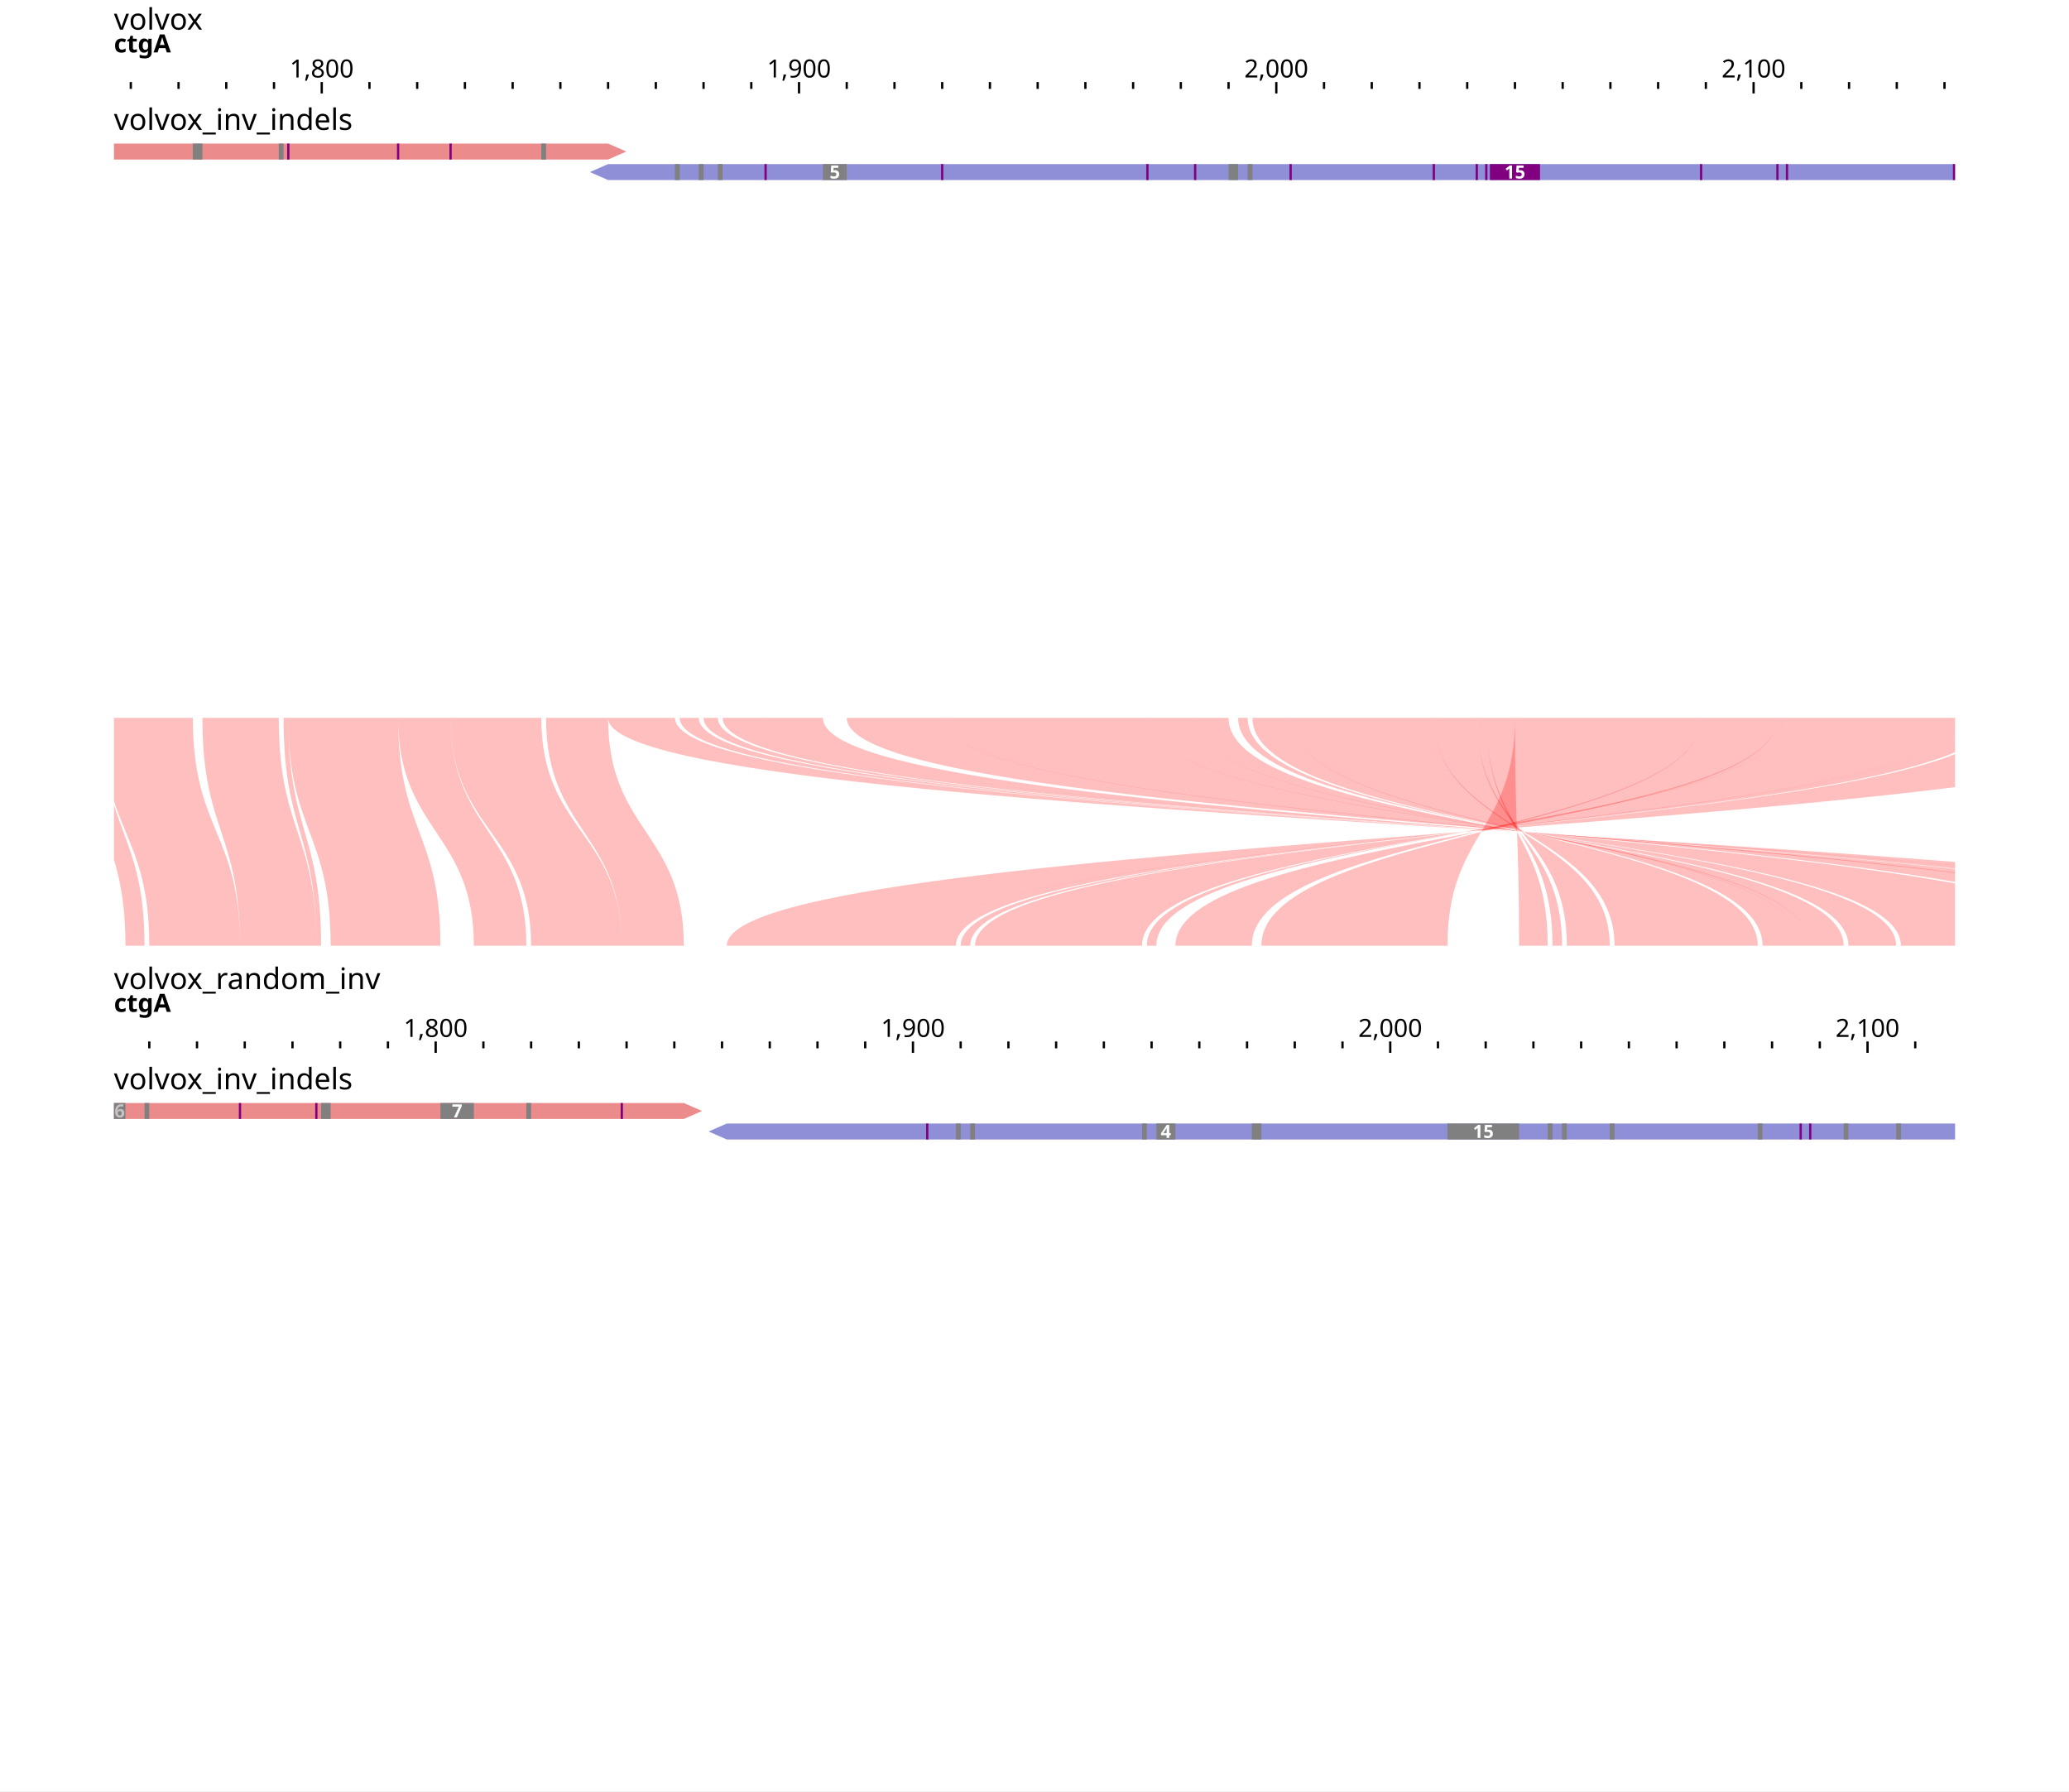
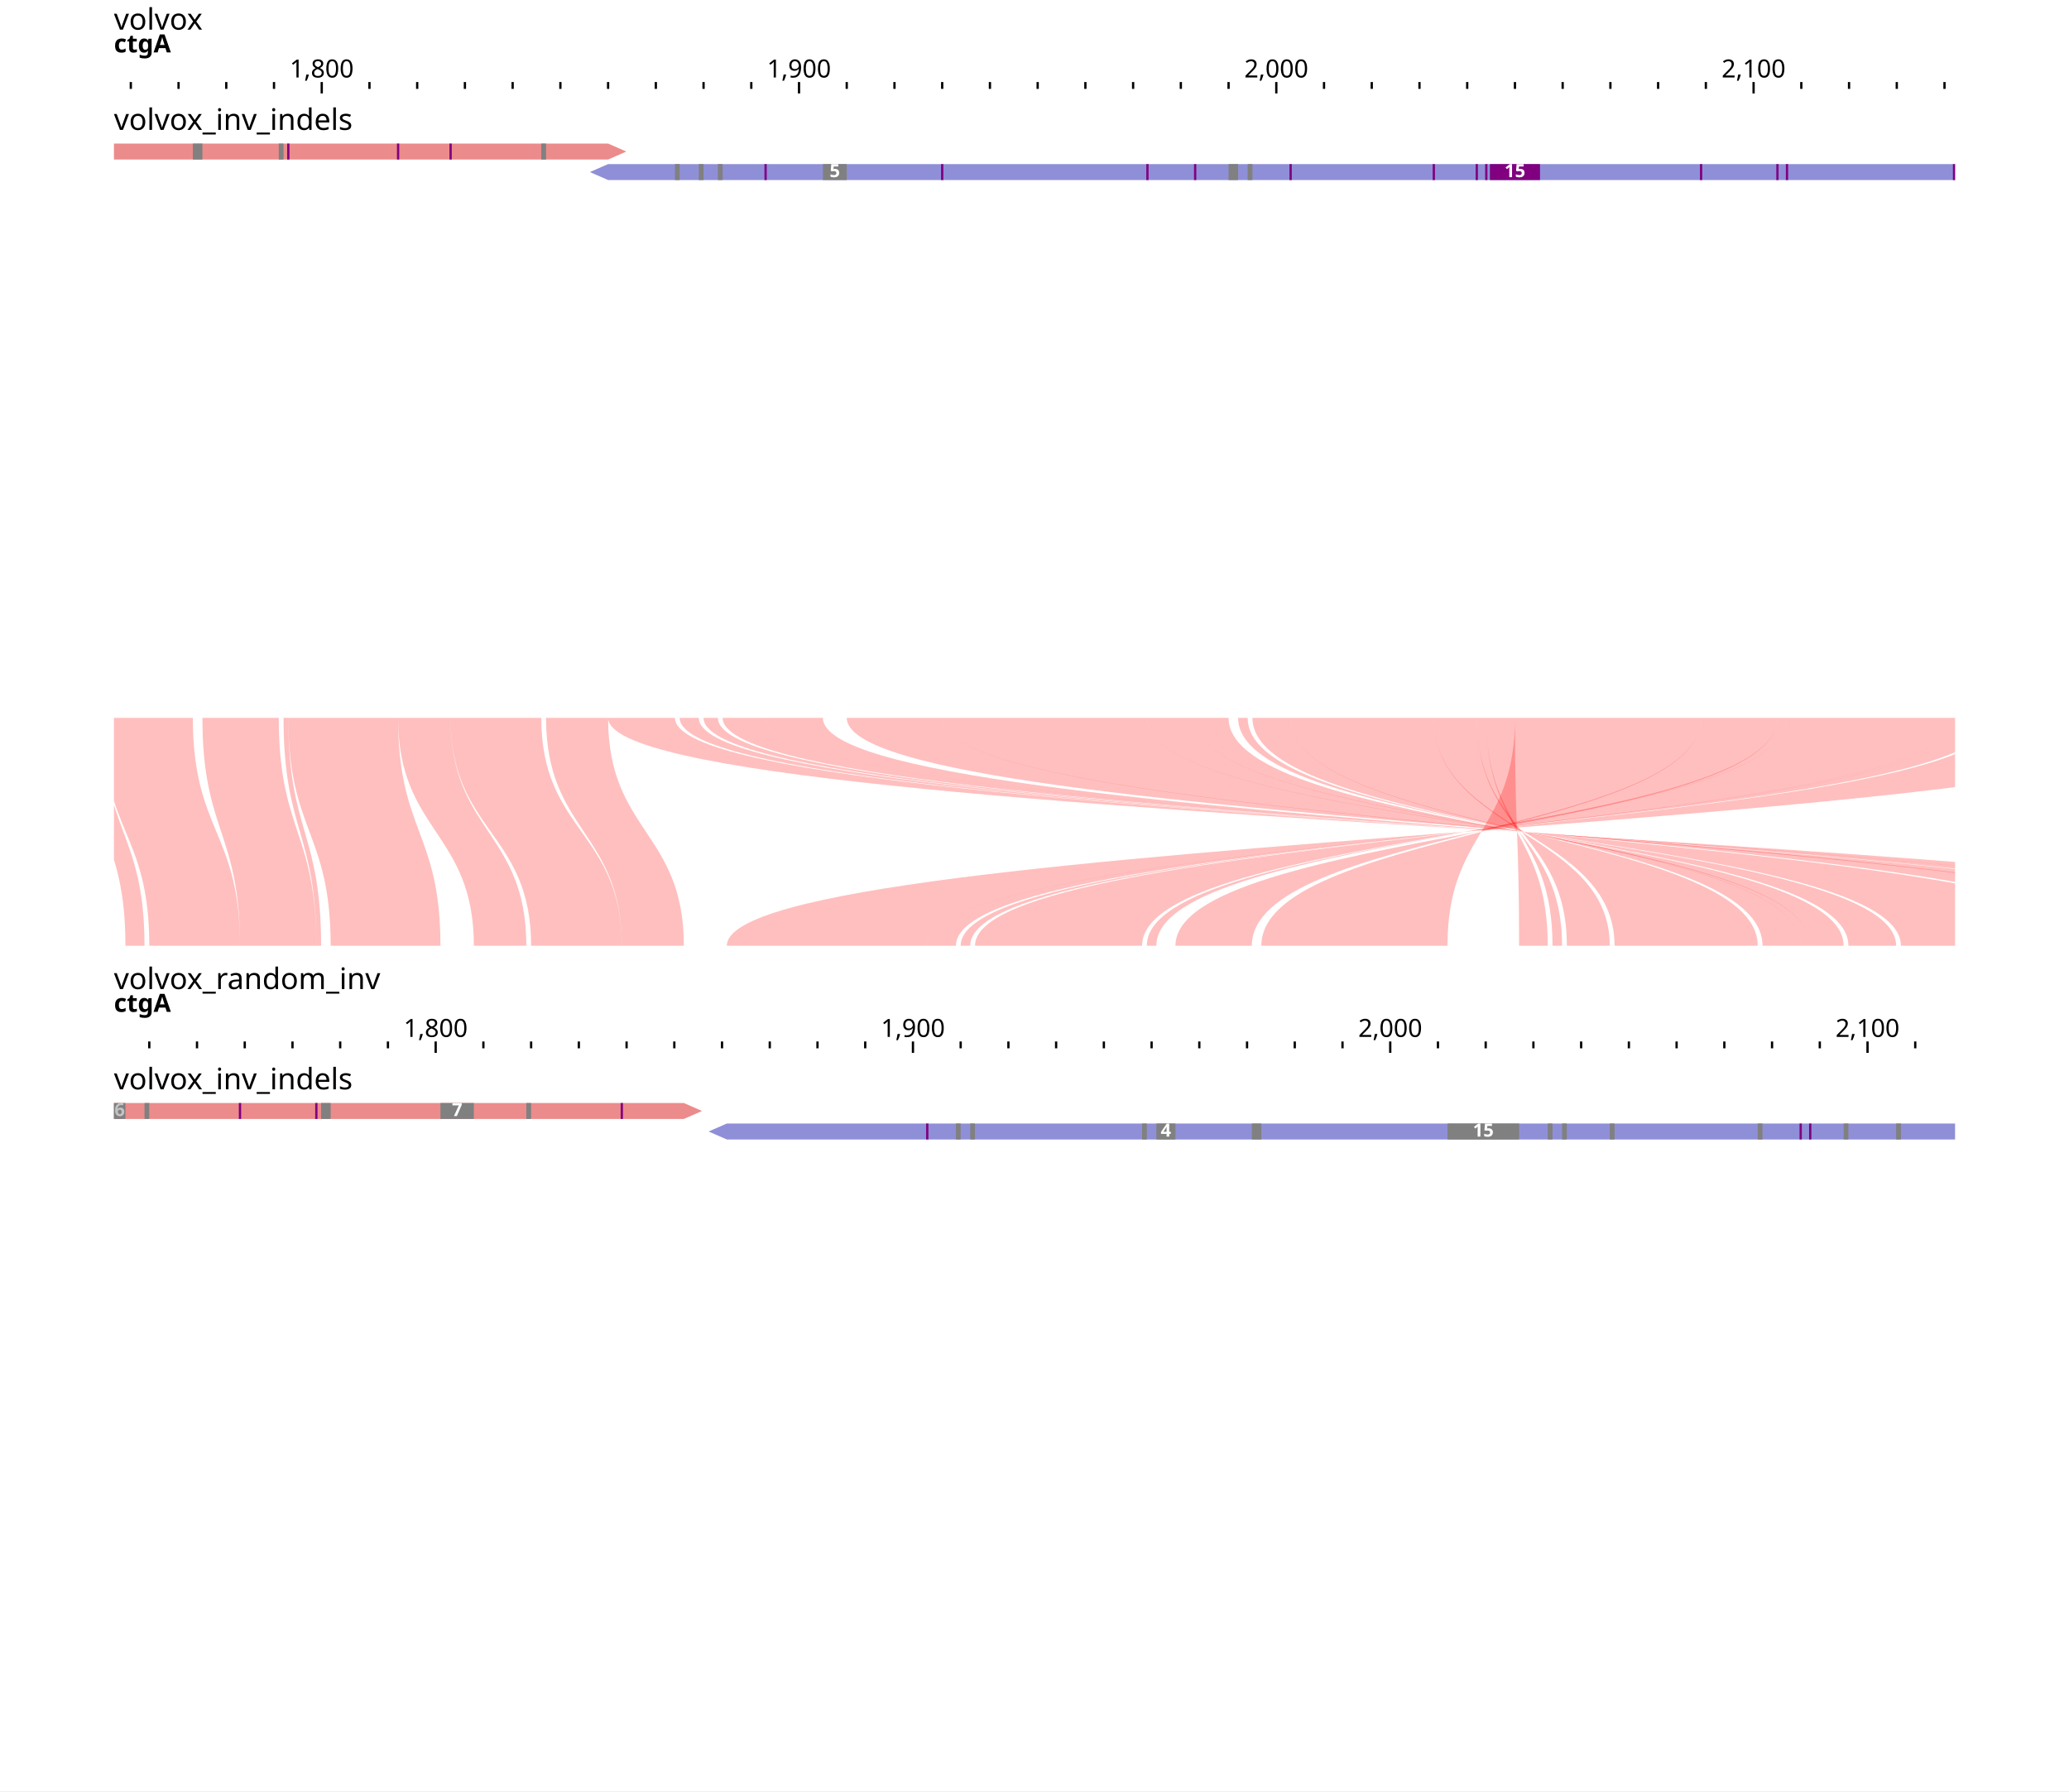
<svg xmlns="http://www.w3.org/2000/svg" width="908" height="786" viewBox="0 0 908 786" font-family="sans-serif">
  <rect width="908" height="786" fill="#ffffff" />
  <g transform="translate(0 0)">
    <g transform="translate(50 13)">
      <g transform="translate(0)">
        <text x="0" y="0" font-size="13" fill="#000000">volvox</text>
        <defs>
          <clipPath id="ruler-clip-0-0">
            <rect x="0" y="0" width="808" height="30" />
          </clipPath>
        </defs>
        <g clip-path="url(#ruler-clip-0-0)">
          <path d="M-327.73 23V28M-118.27 23V28M91.2 23V28M300.66 23V28M510.12 23V28M719.58 23V28M929.04 23V28M-474.35 23V26M-453.4 23V26M-432.46 23V26M-411.51 23V26M-390.56 23V26M-369.62 23V26M-348.67 23V26M-306.78 23V26M-285.83 23V26M-264.89 23V26M-243.94 23V26M-223 23V26M-202.05 23V26M-181.1 23V26M-160.16 23V26M-139.21 23V26M-97.32 23V26M-76.37 23V26M-55.43 23V26M-34.48 23V26M-13.54 23V26M7.41 23V26M28.36 23V26M49.3 23V26M70.25 23V26M112.14 23V26M133.09 23V26M154.03 23V26M174.98 23V26M195.93 23V26M216.87 23V26M237.82 23V26M258.76 23V26M279.71 23V26M321.6 23V26M342.55 23V26M363.49 23V26M384.44 23V26M405.39 23V26M426.33 23V26M447.28 23V26M468.22 23V26M489.17 23V26M531.06 23V26M552.01 23V26M572.95 23V26M593.9 23V26M614.85 23V26M635.79 23V26M656.74 23V26M677.68 23V26M698.63 23V26M740.52 23V26M761.47 23V26M782.42 23V26M803.36 23V26M824.31 23V26M845.25 23V26M866.2 23V26M887.15 23V26M908.09 23V26M949.98 23V26M970.93 23V26M991.88 23V26M1012.82 23V26M1033.77 23V26M1054.71 23V26M1075.66 23V26M1096.61 23V26M1117.55 23V26" stroke-width="1" stroke="#000000" fill="none" />
          <text x="91.2" y="21" text-anchor="middle" font-size="11" fill="#000000">1,800</text>
          <text x="300.66" y="21" text-anchor="middle" font-size="11" fill="#000000">1,900</text>
          <text x="510.12" y="21" text-anchor="middle" font-size="11" fill="#000000">2,000</text>
          <text x="719.58" y="21" text-anchor="middle" font-size="11" fill="#000000">2,100</text>
-           <g transform="translate(0 0)">
-             <defs>
-               <clipPath id="reflabel-0-0-volvox:ctgA:1528:1910:0">
-                 <rect x="0" y="0" width="1122.84" height="13" />
-               </clipPath>
-             </defs>
-             <g clip-path="url(#reflabel-0-0-volvox:ctgA:1528:1910:0)">
-               <text x="0" y="10" font-size="11" font-weight="bold" fill="#000000">ctgA</text>
-             </g>
-           </g>
+           <text x="0" y="10" font-size="11" font-weight="bold" fill="#000000">ctgA</text>
        </g>
      </g>
      <g transform="translate(0 30)">
        <g transform="translate(0 0)">
          <defs>
            <clipPath id="track-clip-0-0-volvox_inv_indels">
              <rect x="-50" y="20" width="858" height="250" />
            </clipPath>
          </defs>
          <g clip-path="url(#track-clip-0-0-volvox_inv_indels)">
            <g transform="translate(0 20)">
              <defs>
                <clipPath id="display-clip-0-0-0-0">
                  <rect x="0" y="0" width="808" height="250" />
                </clipPath>
              </defs>
              <g clip-path="url(#display-clip-0-0-0-0)">
                <g>
                  <clipPath id="svgcanvas-clip-0">
                    <path d="M0,0h808v250h-808Z" />
                  </clipPath>
                  <g clip-path="url(#svgcanvas-clip-0)">
                    <clipPath id="svgcanvas-clip-1">
                      <path d="M0,0h808v18h-808Z" />
                    </clipPath>
                    <g clip-path="url(#svgcanvas-clip-1)">
                      <path d="M956.27,0L30251.42,0L30259.42,3.5L30251.42,7L956.27,7Z" fill="rgb(236,139,139)" stroke="none" />
                      <path d="M-3677,0L216.87,0L224.87,3.5L216.87,7L-3677,7Z" fill="rgb(236,139,139)" stroke="none" />
                      <path d="M914.38,9L216.87,9L208.87,12.5L216.87,16L914.38,16Z" fill="rgb(143,143,216)" stroke="none" />
                      <rect x="1090.32" y="0" width="2.09" height="7" fill="rgb(128,128,128)" />
                      <rect x="1153.16" y="0" width="4.19" height="7" fill="rgb(128,128,128)" />
                      <rect x="-340.29" y="0" width="2.09" height="7" fill="rgb(128,128,128)" />
                      <rect x="-329.82" y="0" width="2.09" height="7" fill="rgb(128,128,128)" />
                      <rect x="-292.12" y="0" width="2.09" height="7" fill="rgb(128,128,128)" />
                      <rect x="-248.13" y="0" width="2.09" height="7" fill="rgb(128,128,128)" />
                      <rect x="-220.9" y="0" width="10.47" height="7" fill="rgb(128,128,128)" />
                      <rect x="-189.48" y="0" width="2.09" height="7" fill="rgb(128,128,128)" />
                      <rect x="-183.2" y="0" width="2.09" height="7" fill="rgb(128,128,128)" />
                      <rect x="-118.27" y="0" width="2.09" height="7" fill="rgb(128,128,128)" />
                      <rect x="34.64" y="0" width="4.19" height="7" fill="rgb(128,128,128)" />
                      <rect x="72.34" y="0" width="2.09" height="7" fill="rgb(128,128,128)" />
                      <rect x="187.55" y="0" width="2.09" height="7" fill="rgb(128,128,128)" />
                      <rect x="246.2" y="9" width="2.09" height="7" fill="rgb(128,128,128)" />
                      <rect x="256.67" y="9" width="2.09" height="7" fill="rgb(128,128,128)" />
                      <rect x="265.05" y="9" width="2.09" height="7" fill="rgb(128,128,128)" />
                      <rect x="311.13" y="9" width="10.47" height="7" fill="rgb(128,128,128)" />
                      <rect x="489.17" y="9" width="4.19" height="7" fill="rgb(128,128,128)" />
                      <rect x="497.55" y="9" width="2.09" height="7" fill="rgb(128,128,128)" />
                      <rect x="824.31" y="9" width="2.09" height="7" fill="rgb(128,128,128)" />
                      <rect x="-259.1" y="0" width="1" height="7" fill="rgb(128,0,128)" />
                      <rect x="-238.16" y="0" width="1" height="7" fill="rgb(128,0,128)" />
                      <rect x="-227.68" y="0" width="1" height="7" fill="rgb(128,0,128)" />
                      <rect x="-164.85" y="0" width="1" height="7" fill="rgb(128,0,128)" />
                      <rect x="-137.62" y="0" width="1" height="7" fill="rgb(128,0,128)" />
                      <rect x="-108.29" y="0" width="1" height="7" fill="rgb(128,0,128)" />
                      <rect x="-14.04" y="0" width="1" height="7" fill="rgb(128,0,128)" />
                      <rect x="-5.66" y="0" width="1" height="7" fill="rgb(128,0,128)" />
                      <rect x="76.03" y="0" width="1" height="7" fill="rgb(128,0,128)" />
                      <rect x="124.21" y="0" width="1" height="7" fill="rgb(128,0,128)" />
                      <rect x="147.25" y="0" width="1" height="7" fill="rgb(128,0,128)" />
                      <rect x="285.49" y="9" width="1" height="7" fill="rgb(128,0,128)" />
                      <rect x="362.99" y="9" width="1" height="7" fill="rgb(128,0,128)" />
                      <rect x="453.06" y="9" width="1" height="7" fill="rgb(128,0,128)" />
                      <rect x="474.01" y="9" width="1" height="7" fill="rgb(128,0,128)" />
                      <rect x="515.9" y="9" width="1" height="7" fill="rgb(128,0,128)" />
                      <rect x="578.74" y="9" width="1" height="7" fill="rgb(128,0,128)" />
                      <rect x="597.59" y="9" width="1" height="7" fill="rgb(128,0,128)" />
                      <rect x="601.78" y="9" width="1" height="7" fill="rgb(128,0,128)" />
                      <rect x="603.85" y="9" width="22" height="7" fill="rgb(128,0,128)" />
                      <rect x="696.04" y="9" width="1" height="7" fill="rgb(128,0,128)" />
                      <rect x="729.55" y="9" width="1" height="7" fill="rgb(128,0,128)" />
                      <rect x="733.74" y="9" width="1" height="7" fill="rgb(128,0,128)" />
                      <rect x="807.05" y="9" width="1" height="7" fill="rgb(128,0,128)" />
                      <rect x="811.24" y="9" width="1" height="7" fill="rgb(128,0,128)" />
                      <rect x="976.71" y="0" width="1" height="7" fill="rgb(128,0,128)" />
                      <rect x="985.09" y="0" width="1" height="7" fill="rgb(128,0,128)" />
                      <rect x="1029.08" y="0" width="1" height="7" fill="rgb(128,0,128)" />
                      <rect x="1050.02" y="0" width="1" height="7" fill="rgb(128,0,128)" />
                      <rect x="1079.35" y="0" width="1" height="7" fill="rgb(128,0,128)" />
                      <rect x="1175.7" y="0" width="1" height="7" fill="rgb(128,0,128)" />
                      <rect x="1207.12" y="0" width="1" height="7" fill="rgb(128,0,128)" />
                    </g>
                  </g>
-                   <text x="316.37" y="12.5" fill="#fff" font-size="8" font-weight="bold" text-anchor="middle" dominant-baseline="middle">5</text>
-                   <text x="614.85" y="12.5" fill="#fff" font-size="8" font-weight="bold" text-anchor="middle" dominant-baseline="middle">15</text>
+                   <text x="316.37" y="14.74" fill="#fff" font-size="8" font-weight="bold" text-anchor="middle">5</text>
+                   <text x="614.85" y="14.74" fill="#fff" font-size="8" font-weight="bold" text-anchor="middle">15</text>
                </g>
              </g>
            </g>
          </g>
          <text x="0" y="14" font-size="13" fill="#000000">volvox_inv_indels</text>
        </g>
      </g>
      <g transform="translate(0 30)">
        <defs>
          <clipPath id="highlight-clip-0-0">
            <rect x="0" y="0" width="808" height="272" />
          </clipPath>
        </defs>
        <g clip-path="url(#highlight-clip-0-0)" />
      </g>
    </g>
  </g>
  <g transform="translate(0 315)">
    <g transform="translate(50 0)">
      <defs>
        <clipPath id="synclip-0-0">
          <rect x="0" y="0" width="808" height="100" />
        </clipPath>
      </defs>
      <g clip-path="url(#synclip-0-0)">
        <rect width="808" height="100" fill="#fff" />
        <g>
          <g>
            <path d="M-13.54,0C-13.54,50 5.05,50 5.05,100L13.42,100C13.42,50 -5.16,50 -5.16,0Z" fill="rgb(255,0,0)" fill-opacity="0.25" stroke="none" />
            <path d="M-5.16,0C-5.16,50 15.52,50 15.52,100L55.32,100C55.32,50 34.64,50 34.64,0Z" fill="rgb(255,0,0)" fill-opacity="0.25" stroke="none" />
            <path d="M38.83,0C38.83,50 55.32,50 55.32,100L88.83,100C88.83,50 72.34,50 72.34,0Z" fill="rgb(255,0,0)" fill-opacity="0.25" stroke="none" />
            <path d="M74.44,0C74.44,50 88.83,50 88.83,100L90.92,100C90.92,50 76.53,50 76.53,0Z" fill="rgb(255,0,0)" fill-opacity="0.25" stroke="none" />
            <path d="M76.53,0C76.53,50 95.11,50 95.11,100L143.29,100C143.29,50 124.71,50 124.71,0Z" fill="rgb(255,0,0)" fill-opacity="0.25" stroke="none" />
            <path d="M124.71,0C124.71,50 157.95,50 157.95,100L180.99,100C180.99,50 147.75,50 147.75,0Z" fill="rgb(255,0,0)" fill-opacity="0.25" stroke="none" />
            <path d="M147.75,0C147.75,50 183.09,50 183.09,100L222.88,100C222.88,50 187.55,50 187.55,0Z" fill="rgb(255,0,0)" fill-opacity="0.25" stroke="none" />
            <path d="M189.64,0C189.64,50 222.88,50 222.88,100L250.11,100C250.11,50 216.87,50 216.87,0Z" fill="rgb(255,0,0)" fill-opacity="0.25" stroke="none" />
            <path d="M216.87,0C216.87,50 1010.46,50 1010.46,100L981.13,100C981.13,50 246.2,50 246.2,0Z" fill="rgb(255,0,0)" fill-opacity="0.25" stroke="none" />
            <path d="M248.29,0C248.29,50 981.13,50 981.13,100L972.75,100C972.75,50 256.67,50 256.67,0Z" fill="rgb(255,0,0)" fill-opacity="0.25" stroke="none" />
            <path d="M258.76,0C258.76,50 972.75,50 972.75,100L966.47,100C966.47,50 265.05,50 265.05,0Z" fill="rgb(255,0,0)" fill-opacity="0.25" stroke="none" />
            <path d="M267.14,0C267.14,50 966.47,50 966.47,100L947.62,100C947.62,50 285.99,50 285.99,0Z" fill="rgb(255,0,0)" fill-opacity="0.25" stroke="none" />
            <path d="M285.99,0C285.99,50 945.52,50 945.52,100L920.39,100C920.39,50 311.13,50 311.13,0Z" fill="rgb(255,0,0)" fill-opacity="0.25" stroke="none" />
            <path d="M321.6,0C321.6,50 920.39,50 920.39,100L878.5,100C878.5,50 363.49,50 363.49,0Z" fill="rgb(255,0,0)" fill-opacity="0.25" stroke="none" />
            <path d="M363.49,0C363.49,50 874.31,50 874.31,100L784.24,100C784.24,50 453.56,50 453.56,0Z" fill="rgb(255,0,0)" fill-opacity="0.25" stroke="none" />
            <path d="M453.56,0C453.56,50 782.14,50 782.14,100L761.2,100C761.2,50 474.51,50 474.51,0Z" fill="rgb(255,0,0)" fill-opacity="0.25" stroke="none" />
            <path d="M474.51,0C474.51,50 759.1,50 759.1,100L744.44,100C744.44,50 489.17,50 489.17,0Z" fill="rgb(255,0,0)" fill-opacity="0.25" stroke="none" />
            <path d="M493.36,0C493.36,50 744.44,50 744.44,100L740.25,100C740.25,50 497.55,50 497.55,0Z" fill="rgb(255,0,0)" fill-opacity="0.25" stroke="none" />
            <path d="M499.64,0C499.64,50 740.25,50 740.25,100L723.5,100C723.5,50 516.4,50 516.4,0Z" fill="rgb(255,0,0)" fill-opacity="0.25" stroke="none" />
            <path d="M516.4,0C516.4,50 721.4,50 721.4,100L658.56,100C658.56,50 579.24,50 579.24,0Z" fill="rgb(255,0,0)" fill-opacity="0.25" stroke="none" />
            <path d="M579.24,0C579.24,50 656.47,50 656.47,100L637.62,100C637.62,50 598.09,50 598.09,0Z" fill="rgb(255,0,0)" fill-opacity="0.25" stroke="none" />
            <path d="M598.09,0C598.09,50 635.52,50 635.52,100L631.33,100C631.33,50 602.28,50 602.28,0Z" fill="rgb(255,0,0)" fill-opacity="0.25" stroke="none" />
            <path d="M602.28,0C602.28,50 629.24,50 629.24,100L616.67,100C616.67,50 614.85,50 614.85,0Z" fill="rgb(255,0,0)" fill-opacity="0.25" stroke="none" />
            <path d="M614.85,0C614.85,50 585.25,50 585.25,100L503.56,100C503.56,50 696.54,50 696.54,0Z" fill="rgb(255,0,0)" fill-opacity="0.25" stroke="none" />
            <path d="M696.54,0C696.54,50 499.37,50 499.37,100L465.86,100C465.86,50 730.05,50 730.05,0Z" fill="rgb(255,0,0)" fill-opacity="0.25" stroke="none" />
            <path d="M730.05,0C730.05,50 457.48,50 457.48,100L453.29,100C453.29,50 734.24,50 734.24,0Z" fill="rgb(255,0,0)" fill-opacity="0.25" stroke="none" />
            <path d="M734.24,0C734.24,50 451.2,50 451.2,100L377.89,100C377.89,50 807.55,50 807.55,0Z" fill="rgb(255,0,0)" fill-opacity="0.25" stroke="none" />
            <path d="M807.55,0C807.55,50 375.79,50 375.79,100L371.6,100C371.6,50 811.74,50 811.74,0Z" fill="rgb(255,0,0)" fill-opacity="0.25" stroke="none" />
            <path d="M811.74,0C811.74,50 369.51,50 369.51,100L356.94,100C356.94,50 824.31,50 824.31,0Z" fill="rgb(255,0,0)" fill-opacity="0.25" stroke="none" />
            <path d="M826.4,0C826.4,50 356.94,50 356.94,100L268.97,100C268.97,50 914.38,50 914.38,0Z" fill="rgb(255,0,0)" fill-opacity="0.25" stroke="none" />
          </g>
        </g>
      </g>
    </g>
  </g>
  <g transform="translate(0 415)">
    <g transform="translate(50 19)">
      <g transform="translate(0)">
        <text x="0" y="0" font-size="13" fill="#000000">volvox_random_inv</text>
        <defs>
          <clipPath id="ruler-clip-0-1">
            <rect x="0" y="0" width="808" height="30" />
          </clipPath>
        </defs>
        <g clip-path="url(#ruler-clip-0-1)">
          <path d="M-277.73 23V28M-68.27 23V28M141.2 23V28M350.66 23V28M560.12 23V28M769.58 23V28M979.04 23V28M-424.35 23V26M-403.4 23V26M-382.46 23V26M-361.51 23V26M-340.56 23V26M-319.62 23V26M-298.67 23V26M-256.78 23V26M-235.83 23V26M-214.89 23V26M-193.94 23V26M-173 23V26M-152.05 23V26M-131.1 23V26M-110.16 23V26M-89.21 23V26M-47.32 23V26M-26.37 23V26M-5.43 23V26M15.52 23V26M36.46 23V26M57.41 23V26M78.36 23V26M99.3 23V26M120.25 23V26M162.14 23V26M183.09 23V26M204.03 23V26M224.98 23V26M245.93 23V26M266.87 23V26M287.82 23V26M308.76 23V26M329.71 23V26M371.6 23V26M392.55 23V26M413.49 23V26M434.44 23V26M455.39 23V26M476.33 23V26M497.28 23V26M518.22 23V26M539.17 23V26M581.06 23V26M602.01 23V26M622.95 23V26M643.9 23V26M664.85 23V26M685.79 23V26M706.74 23V26M727.68 23V26M748.63 23V26M790.52 23V26M811.47 23V26M832.42 23V26M853.36 23V26M874.31 23V26M895.25 23V26M916.2 23V26M937.15 23V26M958.09 23V26M999.98 23V26M1020.93 23V26M1041.88 23V26M1062.82 23V26M1083.77 23V26M1104.71 23V26M1125.66 23V26M1146.61 23V26M1167.55 23V26" stroke-width="1" stroke="#000000" fill="none" />
          <text x="141.2" y="21" text-anchor="middle" font-size="11" fill="#000000">1,800</text>
          <text x="350.66" y="21" text-anchor="middle" font-size="11" fill="#000000">1,900</text>
          <text x="560.12" y="21" text-anchor="middle" font-size="11" fill="#000000">2,000</text>
          <text x="769.58" y="21" text-anchor="middle" font-size="11" fill="#000000">2,100</text>
-           <g transform="translate(0 0)">
-             <defs>
-               <clipPath id="reflabel-0-1-volvox_random_inv:ctgA:1528:1910:0">
-                 <rect x="0" y="0" width="1172.84" height="13" />
-               </clipPath>
-             </defs>
-             <g clip-path="url(#reflabel-0-1-volvox_random_inv:ctgA:1528:1910:0)">
-               <text x="0" y="10" font-size="11" font-weight="bold" fill="#000000">ctgA</text>
-             </g>
-           </g>
+           <text x="0" y="10" font-size="11" font-weight="bold" fill="#000000">ctgA</text>
        </g>
      </g>
      <g transform="translate(0 30)">
        <g transform="translate(0 0)">
          <defs>
            <clipPath id="track-clip-0-1-volvox_inv_indels">
              <rect x="-50" y="20" width="858" height="250" />
            </clipPath>
          </defs>
          <g clip-path="url(#track-clip-0-1-volvox_inv_indels)">
            <g transform="translate(0 20)">
              <defs>
                <clipPath id="display-clip-0-1-0-0">
                  <rect x="0" y="0" width="808" height="250" />
                </clipPath>
              </defs>
              <g clip-path="url(#display-clip-0-1-0-0)">
                <g>
                  <clipPath id="svgcanvas-clip-2">
                    <path d="M0,0h808v250h-808Z" />
                  </clipPath>
                  <g clip-path="url(#svgcanvas-clip-2)">
                    <clipPath id="svgcanvas-clip-3">
                      <path d="M0,0h808v18h-808Z" />
                    </clipPath>
                    <g clip-path="url(#svgcanvas-clip-3)">
                      <path d="M1010.46,0L29729.59,0L29737.59,3.5L29729.59,7L1010.46,7Z" fill="rgb(236,139,139)" stroke="none" />
                      <path d="M-3620.72,0L250.11,0L258.11,3.5L250.11,7L-3620.72,7Z" fill="rgb(236,139,139)" stroke="none" />
                      <path d="M1010.46,9L268.97,9L260.97,12.5L268.97,16L1010.46,16Z" fill="rgb(143,143,216)" stroke="none" />
                      <rect x="1031.4" y="0" width="2.09" height="7" fill="rgb(128,128,128)" />
                      <rect x="1041.88" y="0" width="4.19" height="7" fill="rgb(128,128,128)" />
                      <rect x="1090.05" y="0" width="2.09" height="7" fill="rgb(128,128,128)" />
                      <rect x="1113.09" y="0" width="2.09" height="7" fill="rgb(128,128,128)" />
                      <rect x="1144.51" y="0" width="2.09" height="7" fill="rgb(128,128,128)" />
                      <rect x="-267.25" y="0" width="2.09" height="7" fill="rgb(128,128,128)" />
                      <rect x="-246.31" y="0" width="2.09" height="7" fill="rgb(128,128,128)" />
                      <rect x="-233.74" y="0" width="2.09" height="7" fill="rgb(128,128,128)" />
                      <rect x="-183.47" y="0" width="14.66" height="7" fill="rgb(128,128,128)" />
                      <rect x="-141.58" y="0" width="10.47" height="7" fill="rgb(128,128,128)" />
                      <rect x="-103.87" y="0" width="2.09" height="7" fill="rgb(128,128,128)" />
                      <rect x="-7.52" y="0" width="12.57" height="7" fill="rgb(128,128,128)" />
                      <rect x="13.42" y="0" width="2.09" height="7" fill="rgb(128,128,128)" />
                      <rect x="90.92" y="0" width="4.19" height="7" fill="rgb(128,128,128)" />
                      <rect x="143.29" y="0" width="14.66" height="7" fill="rgb(128,128,128)" />
                      <rect x="180.99" y="0" width="2.09" height="7" fill="rgb(128,128,128)" />
                      <rect x="369.51" y="9" width="2.09" height="7" fill="rgb(128,128,128)" />
                      <rect x="375.79" y="9" width="2.09" height="7" fill="rgb(128,128,128)" />
                      <rect x="451.2" y="9" width="2.09" height="7" fill="rgb(128,128,128)" />
                      <rect x="457.48" y="9" width="8.38" height="7" fill="rgb(128,128,128)" />
                      <rect x="499.37" y="9" width="4.19" height="7" fill="rgb(128,128,128)" />
                      <rect x="585.25" y="9" width="31.42" height="7" fill="rgb(128,128,128)" />
                      <rect x="629.24" y="9" width="2.09" height="7" fill="rgb(128,128,128)" />
                      <rect x="635.52" y="9" width="2.09" height="7" fill="rgb(128,128,128)" />
                      <rect x="656.47" y="9" width="2.09" height="7" fill="rgb(128,128,128)" />
                      <rect x="721.4" y="9" width="2.09" height="7" fill="rgb(128,128,128)" />
                      <rect x="759.1" y="9" width="2.09" height="7" fill="rgb(128,128,128)" />
                      <rect x="782.14" y="9" width="2.09" height="7" fill="rgb(128,128,128)" />
                      <rect x="874.31" y="9" width="4.19" height="7" fill="rgb(128,128,128)" />
                      <rect x="945.52" y="9" width="2.09" height="7" fill="rgb(128,128,128)" />
                      <rect x="-343.16" y="0" width="1" height="7" fill="rgb(128,0,128)" />
                      <rect x="-334.78" y="0" width="1" height="7" fill="rgb(128,0,128)" />
                      <rect x="-299.17" y="0" width="1" height="7" fill="rgb(128,0,128)" />
                      <rect x="-255.19" y="0" width="1" height="7" fill="rgb(128,0,128)" />
                      <rect x="-225.86" y="0" width="1" height="7" fill="rgb(128,0,128)" />
                      <rect x="-204.91" y="0" width="1" height="7" fill="rgb(128,0,128)" />
                      <rect x="-200.73" y="0" width="1" height="7" fill="rgb(128,0,128)" />
                      <rect x="-112.75" y="0" width="1" height="7" fill="rgb(128,0,128)" />
                      <rect x="54.82" y="0" width="1" height="7" fill="rgb(128,0,128)" />
                      <rect x="88.33" y="0" width="1" height="7" fill="rgb(128,0,128)" />
                      <rect x="222.38" y="0" width="1" height="7" fill="rgb(128,0,128)" />
                      <rect x="356.44" y="9" width="1" height="7" fill="rgb(128,0,128)" />
                      <rect x="739.75" y="9" width="1" height="7" fill="rgb(128,0,128)" />
                      <rect x="743.94" y="9" width="1" height="7" fill="rgb(128,0,128)" />
                      <rect x="919.89" y="9" width="1" height="7" fill="rgb(128,0,128)" />
                      <rect x="965.97" y="9" width="1" height="7" fill="rgb(128,0,128)" />
                      <rect x="972.25" y="9" width="1" height="7" fill="rgb(128,0,128)" />
                      <rect x="980.63" y="9" width="1" height="7" fill="rgb(128,0,128)" />
                      <rect x="1156.58" y="0" width="1" height="7" fill="rgb(128,0,128)" />
                    </g>
                  </g>
-                   <text x="2.52" y="3.5" fill="rgb(255,255,255)" fill-opacity="0.526" font-size="8" font-weight="bold" text-anchor="middle" dominant-baseline="middle">6</text>
-                   <text x="150.62" y="3.5" fill="#fff" font-size="8" font-weight="bold" text-anchor="middle" dominant-baseline="middle">7</text>
-                   <text x="461.67" y="12.5" fill="rgb(255,255,255)" fill-opacity="0.983" font-size="8" font-weight="bold" text-anchor="middle" dominant-baseline="middle">4</text>
-                   <text x="600.96" y="12.5" fill="#fff" font-size="8" font-weight="bold" text-anchor="middle" dominant-baseline="middle">15</text>
+                   <text x="2.52" y="5.74" fill="rgb(255,255,255)" fill-opacity="0.526" font-size="8" font-weight="bold" text-anchor="middle">6</text>
+                   <text x="150.62" y="5.74" fill="#fff" font-size="8" font-weight="bold" text-anchor="middle">7</text>
+                   <text x="461.67" y="14.74" fill="rgb(255,255,255)" fill-opacity="0.983" font-size="8" font-weight="bold" text-anchor="middle">4</text>
+                   <text x="600.96" y="14.74" fill="#fff" font-size="8" font-weight="bold" text-anchor="middle">15</text>
                </g>
              </g>
            </g>
          </g>
          <text x="0" y="14" font-size="13" fill="#000000">volvox_inv_indels</text>
        </g>
      </g>
      <g transform="translate(0 30)">
        <defs>
          <clipPath id="highlight-clip-0-1">
            <rect x="0" y="0" width="808" height="272" />
          </clipPath>
        </defs>
        <g clip-path="url(#highlight-clip-0-1)" />
      </g>
    </g>
  </g>
</svg>
